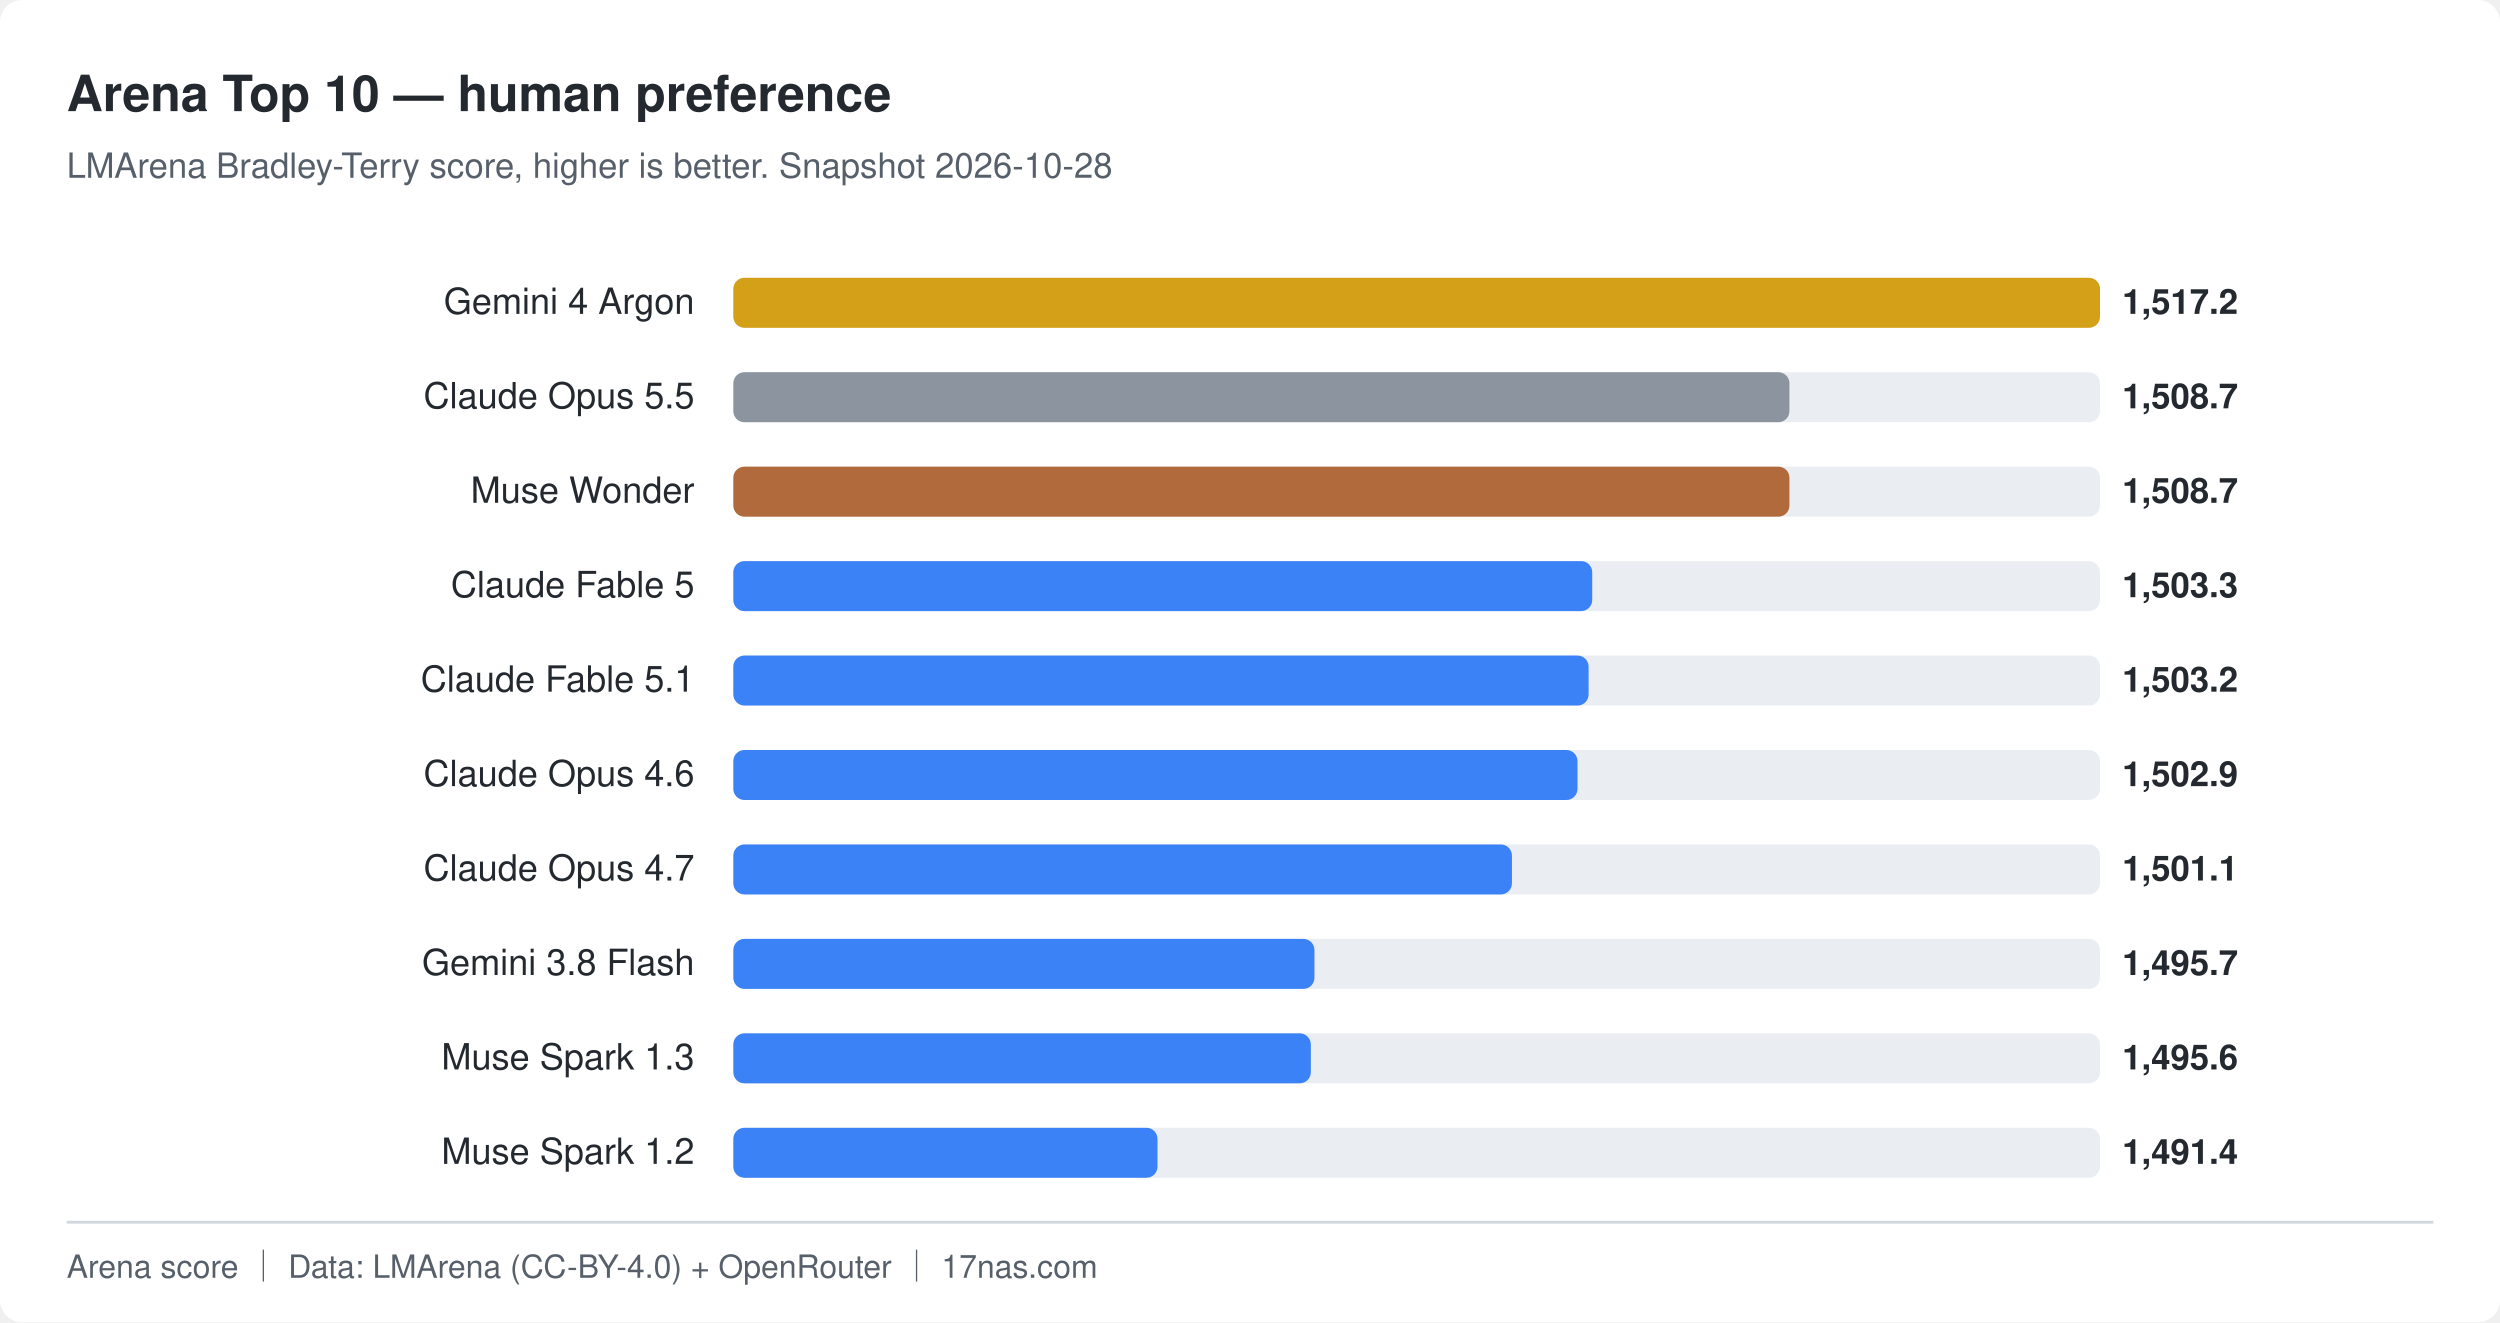
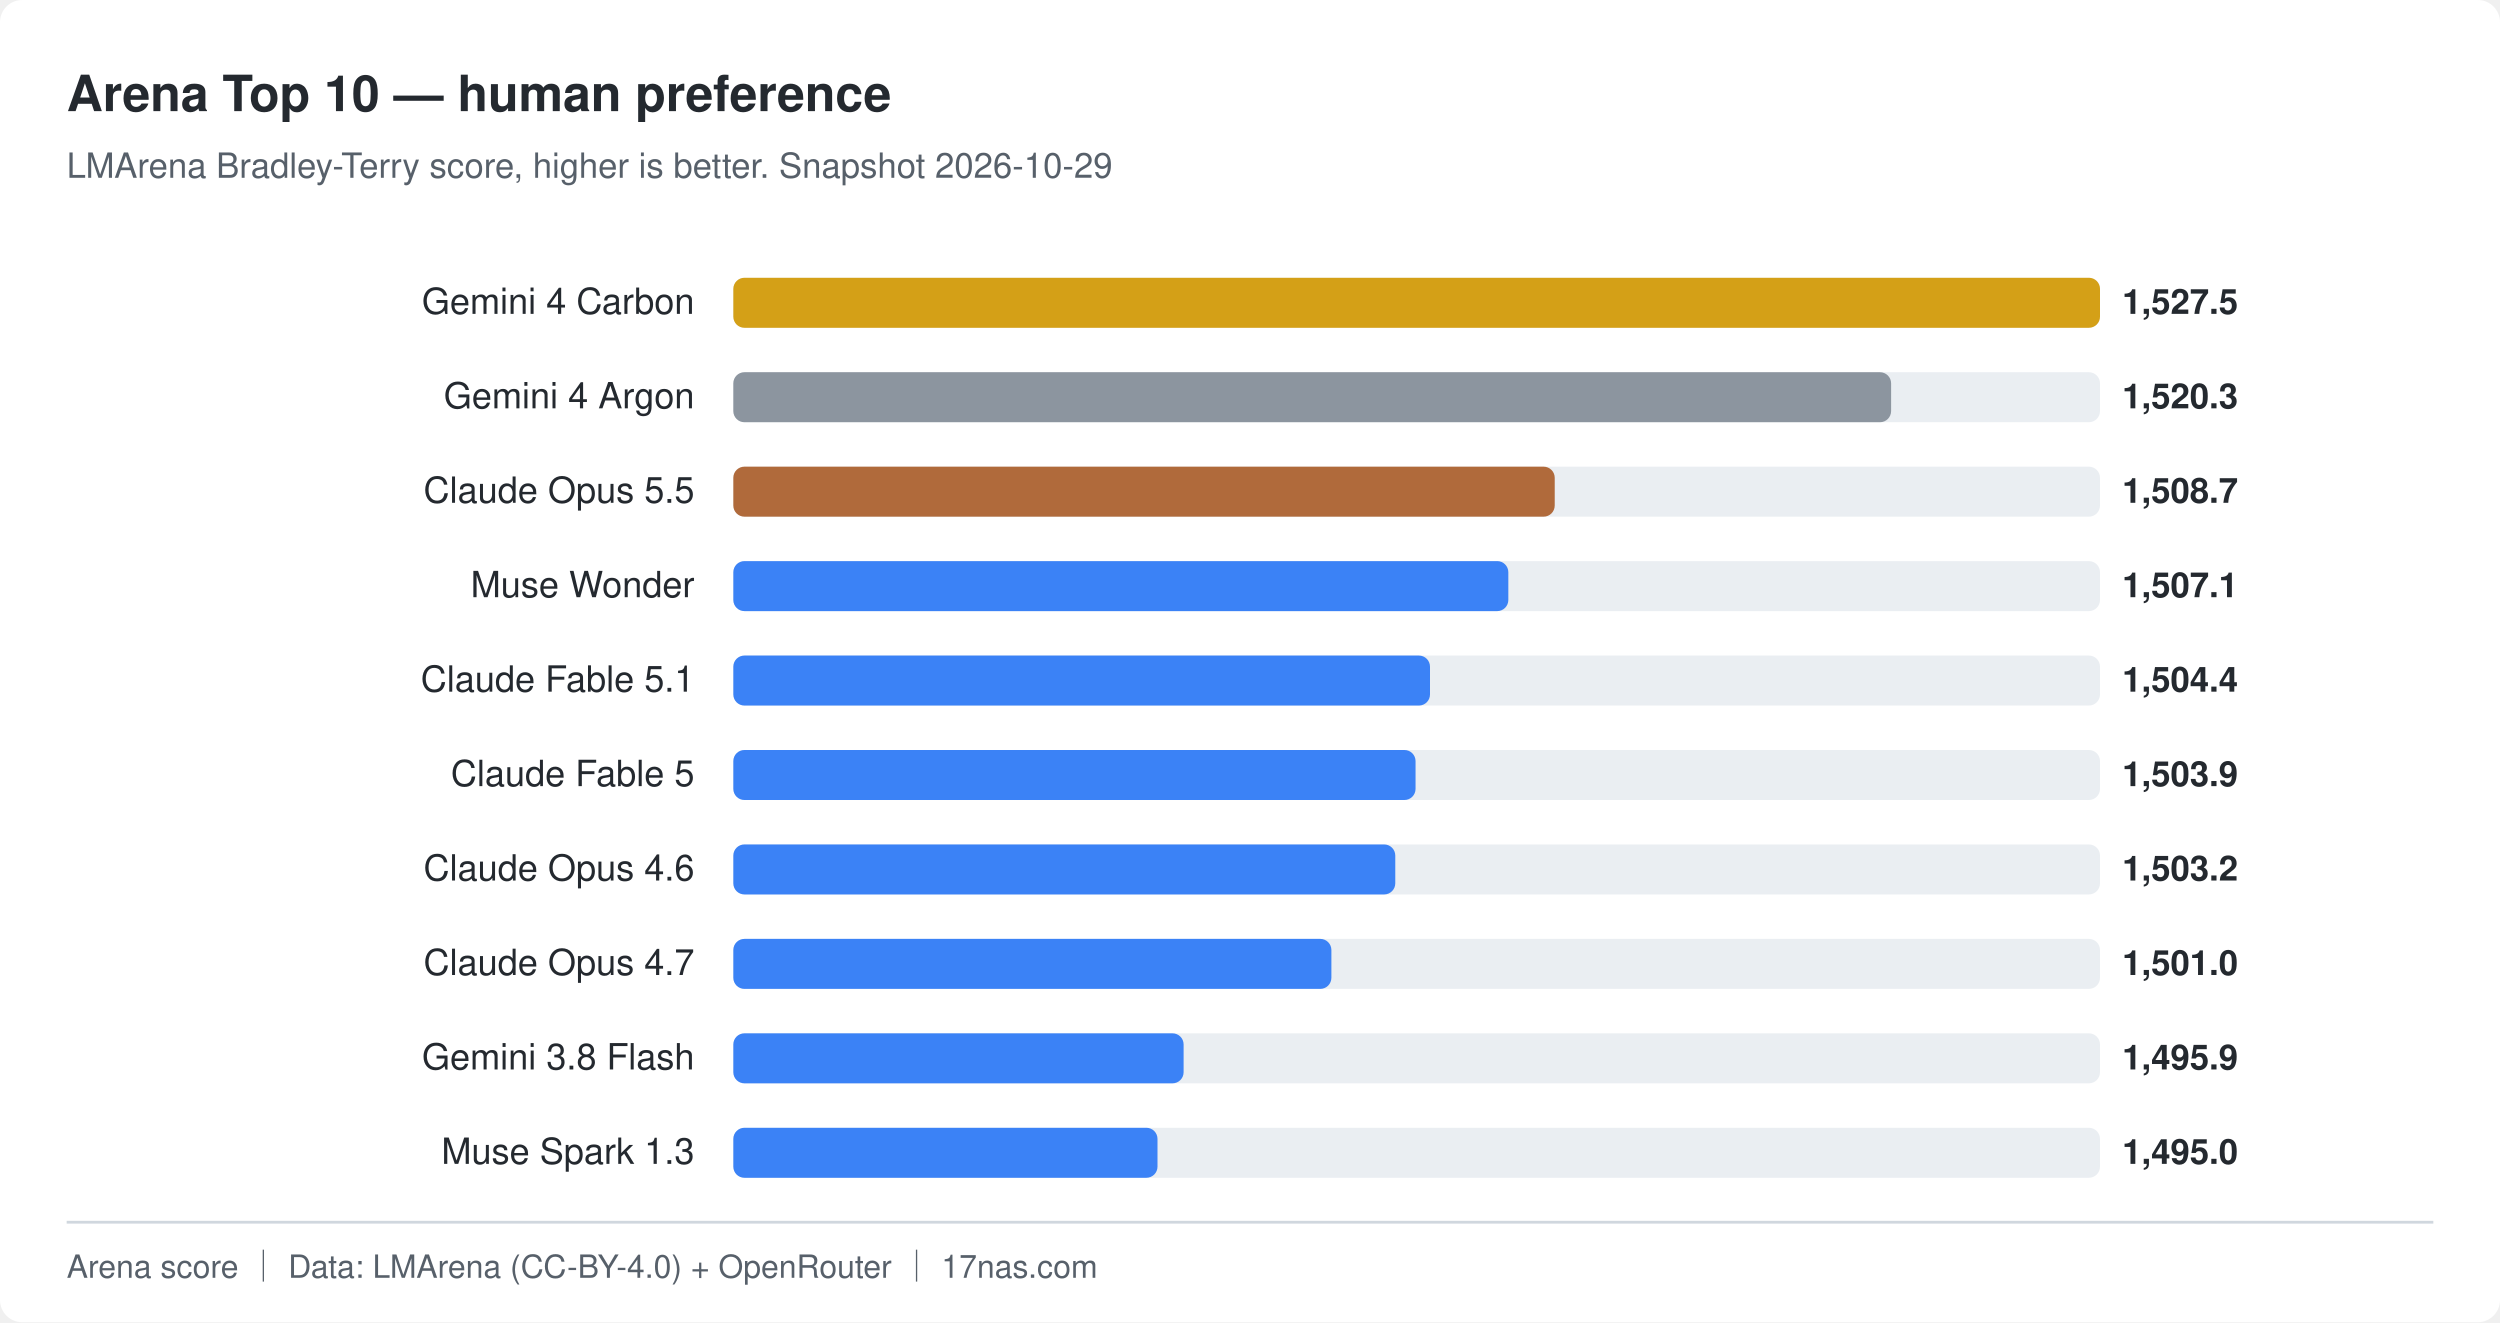
<svg xmlns="http://www.w3.org/2000/svg" width="900" height="476" viewBox="0 0 900 476" role="img" aria-label="Arena Top 10 — human preference">
  <style>
    .bg { fill: #ffffff; }
    .fg { fill: #24292f; }
    .muted { fill: #57606a; }
    .track { fill: #eaeef2; }
    .axis { stroke: #d0d7de; }
    @media (prefers-color-scheme: dark) {
      .bg { fill: #0d1117; }
      .fg { fill: #e6edf3; }
      .muted { fill: #8b949e; }
      .track { fill: #21262d; }
      .axis { stroke: #30363d; }
    }
  </style>
  <rect class="bg" x="0" y="0" width="900" height="476" rx="8" />
  <text class="fg" x="24" y="40" font-family="-apple-system,BlinkMacSystemFont,Segoe UI,Helvetica,Arial,sans-serif" font-size="18" font-weight="600">Arena Top 10 — human preference</text>
-   <text class="muted" x="24" y="64" font-family="-apple-system,BlinkMacSystemFont,Segoe UI,Helvetica,Arial,sans-serif" font-size="12.5">LMArena Bradley-Terry score, higher is better. Snapshot 2026-10-28</text>
-   <text class="fg" x="250" y="113" text-anchor="end" font-family="-apple-system,BlinkMacSystemFont,Segoe UI,Helvetica,Arial,sans-serif" font-size="13">Gemini 4 Argon</text>
+   <text class="muted" x="24" y="64" font-family="-apple-system,BlinkMacSystemFont,Segoe UI,Helvetica,Arial,sans-serif" font-size="12.5">LMArena Bradley-Terry score, higher is better. Snapshot 2026-10-29</text>
+   <text class="fg" x="250" y="113" text-anchor="end" font-family="-apple-system,BlinkMacSystemFont,Segoe UI,Helvetica,Arial,sans-serif" font-size="13">Gemini 4 Carbon</text>
  <rect class="track" x="264" y="100" width="492" height="18" rx="4" />
  <rect x="264" y="100" width="492.0" height="18" rx="4" fill="#d4a017" />
-   <text class="fg" x="764" y="113" font-family="-apple-system,BlinkMacSystemFont,Segoe UI,Helvetica,Arial,sans-serif" font-size="12.5" font-weight="600">1,517.2</text>
-   <text class="fg" x="250" y="147" text-anchor="end" font-family="-apple-system,BlinkMacSystemFont,Segoe UI,Helvetica,Arial,sans-serif" font-size="13">Claude Opus 5.5</text>
+   <text class="fg" x="764" y="113" font-family="-apple-system,BlinkMacSystemFont,Segoe UI,Helvetica,Arial,sans-serif" font-size="12.5" font-weight="600">1,527.5</text>
+   <text class="fg" x="250" y="147" text-anchor="end" font-family="-apple-system,BlinkMacSystemFont,Segoe UI,Helvetica,Arial,sans-serif" font-size="13">Gemini 4 Argon</text>
  <rect class="track" x="264" y="134" width="492" height="18" rx="4" />
-   <rect x="264" y="134" width="380.2" height="18" rx="4" fill="#8c959f" />
-   <text class="fg" x="764" y="147" font-family="-apple-system,BlinkMacSystemFont,Segoe UI,Helvetica,Arial,sans-serif" font-size="12.5" font-weight="600">1,508.7</text>
-   <text class="fg" x="250" y="181" text-anchor="end" font-family="-apple-system,BlinkMacSystemFont,Segoe UI,Helvetica,Arial,sans-serif" font-size="13">Muse Wonder</text>
+   <rect x="264" y="134" width="416.8" height="18" rx="4" fill="#8c959f" />
+   <text class="fg" x="764" y="147" font-family="-apple-system,BlinkMacSystemFont,Segoe UI,Helvetica,Arial,sans-serif" font-size="12.5" font-weight="600">1,520.3</text>
+   <text class="fg" x="250" y="181" text-anchor="end" font-family="-apple-system,BlinkMacSystemFont,Segoe UI,Helvetica,Arial,sans-serif" font-size="13">Claude Opus 5.5</text>
  <rect class="track" x="264" y="168" width="492" height="18" rx="4" />
-   <rect x="264" y="168" width="380.2" height="18" rx="4" fill="#b06a3b" />
+   <rect x="264" y="168" width="295.7" height="18" rx="4" fill="#b06a3b" />
  <text class="fg" x="764" y="181" font-family="-apple-system,BlinkMacSystemFont,Segoe UI,Helvetica,Arial,sans-serif" font-size="12.5" font-weight="600">1,508.7</text>
-   <text class="fg" x="250" y="215" text-anchor="end" font-family="-apple-system,BlinkMacSystemFont,Segoe UI,Helvetica,Arial,sans-serif" font-size="13">Claude Fable 5</text>
+   <text class="fg" x="250" y="215" text-anchor="end" font-family="-apple-system,BlinkMacSystemFont,Segoe UI,Helvetica,Arial,sans-serif" font-size="13">Muse Wonder</text>
  <rect class="track" x="264" y="202" width="492" height="18" rx="4" />
-   <rect x="264" y="202" width="309.2" height="18" rx="4" fill="#3b82f6" />
-   <text class="fg" x="764" y="215" font-family="-apple-system,BlinkMacSystemFont,Segoe UI,Helvetica,Arial,sans-serif" font-size="12.5" font-weight="600">1,503.3</text>
+   <rect x="264" y="202" width="279.0" height="18" rx="4" fill="#3b82f6" />
+   <text class="fg" x="764" y="215" font-family="-apple-system,BlinkMacSystemFont,Segoe UI,Helvetica,Arial,sans-serif" font-size="12.5" font-weight="600">1,507.1</text>
  <text class="fg" x="250" y="249" text-anchor="end" font-family="-apple-system,BlinkMacSystemFont,Segoe UI,Helvetica,Arial,sans-serif" font-size="13">Claude Fable 5.1</text>
  <rect class="track" x="264" y="236" width="492" height="18" rx="4" />
-   <rect x="264" y="236" width="307.9" height="18" rx="4" fill="#3b82f6" />
-   <text class="fg" x="764" y="249" font-family="-apple-system,BlinkMacSystemFont,Segoe UI,Helvetica,Arial,sans-serif" font-size="12.5" font-weight="600">1,503.2</text>
-   <text class="fg" x="250" y="283" text-anchor="end" font-family="-apple-system,BlinkMacSystemFont,Segoe UI,Helvetica,Arial,sans-serif" font-size="13">Claude Opus 4.6</text>
+   <rect x="264" y="236" width="250.8" height="18" rx="4" fill="#3b82f6" />
+   <text class="fg" x="764" y="249" font-family="-apple-system,BlinkMacSystemFont,Segoe UI,Helvetica,Arial,sans-serif" font-size="12.5" font-weight="600">1,504.4</text>
+   <text class="fg" x="250" y="283" text-anchor="end" font-family="-apple-system,BlinkMacSystemFont,Segoe UI,Helvetica,Arial,sans-serif" font-size="13">Claude Fable 5</text>
  <rect class="track" x="264" y="270" width="492" height="18" rx="4" />
-   <rect x="264" y="270" width="303.9" height="18" rx="4" fill="#3b82f6" />
-   <text class="fg" x="764" y="283" font-family="-apple-system,BlinkMacSystemFont,Segoe UI,Helvetica,Arial,sans-serif" font-size="12.5" font-weight="600">1,502.9</text>
-   <text class="fg" x="250" y="317" text-anchor="end" font-family="-apple-system,BlinkMacSystemFont,Segoe UI,Helvetica,Arial,sans-serif" font-size="13">Claude Opus 4.7</text>
+   <rect x="264" y="270" width="245.6" height="18" rx="4" fill="#3b82f6" />
+   <text class="fg" x="764" y="283" font-family="-apple-system,BlinkMacSystemFont,Segoe UI,Helvetica,Arial,sans-serif" font-size="12.5" font-weight="600">1,503.9</text>
+   <text class="fg" x="250" y="317" text-anchor="end" font-family="-apple-system,BlinkMacSystemFont,Segoe UI,Helvetica,Arial,sans-serif" font-size="13">Claude Opus 4.6</text>
  <rect class="track" x="264" y="304" width="492" height="18" rx="4" />
-   <rect x="264" y="304" width="280.3" height="18" rx="4" fill="#3b82f6" />
-   <text class="fg" x="764" y="317" font-family="-apple-system,BlinkMacSystemFont,Segoe UI,Helvetica,Arial,sans-serif" font-size="12.5" font-weight="600">1,501.1</text>
-   <text class="fg" x="250" y="351" text-anchor="end" font-family="-apple-system,BlinkMacSystemFont,Segoe UI,Helvetica,Arial,sans-serif" font-size="13">Gemini 3.8 Flash</text>
+   <rect x="264" y="304" width="238.3" height="18" rx="4" fill="#3b82f6" />
+   <text class="fg" x="764" y="317" font-family="-apple-system,BlinkMacSystemFont,Segoe UI,Helvetica,Arial,sans-serif" font-size="12.5" font-weight="600">1,503.2</text>
+   <text class="fg" x="250" y="351" text-anchor="end" font-family="-apple-system,BlinkMacSystemFont,Segoe UI,Helvetica,Arial,sans-serif" font-size="13">Claude Opus 4.7</text>
  <rect class="track" x="264" y="338" width="492" height="18" rx="4" />
-   <rect x="264" y="338" width="209.2" height="18" rx="4" fill="#3b82f6" />
-   <text class="fg" x="764" y="351" font-family="-apple-system,BlinkMacSystemFont,Segoe UI,Helvetica,Arial,sans-serif" font-size="12.5" font-weight="600">1,495.7</text>
-   <text class="fg" x="250" y="385" text-anchor="end" font-family="-apple-system,BlinkMacSystemFont,Segoe UI,Helvetica,Arial,sans-serif" font-size="13">Muse Spark 1.3</text>
+   <rect x="264" y="338" width="215.3" height="18" rx="4" fill="#3b82f6" />
+   <text class="fg" x="764" y="351" font-family="-apple-system,BlinkMacSystemFont,Segoe UI,Helvetica,Arial,sans-serif" font-size="12.5" font-weight="600">1,501.0</text>
+   <text class="fg" x="250" y="385" text-anchor="end" font-family="-apple-system,BlinkMacSystemFont,Segoe UI,Helvetica,Arial,sans-serif" font-size="13">Gemini 3.8 Flash</text>
  <rect class="track" x="264" y="372" width="492" height="18" rx="4" />
-   <rect x="264" y="372" width="207.9" height="18" rx="4" fill="#3b82f6" />
-   <text class="fg" x="764" y="385" font-family="-apple-system,BlinkMacSystemFont,Segoe UI,Helvetica,Arial,sans-serif" font-size="12.5" font-weight="600">1,495.6</text>
-   <text class="fg" x="250" y="419" text-anchor="end" font-family="-apple-system,BlinkMacSystemFont,Segoe UI,Helvetica,Arial,sans-serif" font-size="13">Muse Spark 1.2</text>
+   <rect x="264" y="372" width="162.1" height="18" rx="4" fill="#3b82f6" />
+   <text class="fg" x="764" y="385" font-family="-apple-system,BlinkMacSystemFont,Segoe UI,Helvetica,Arial,sans-serif" font-size="12.5" font-weight="600">1,495.9</text>
+   <text class="fg" x="250" y="419" text-anchor="end" font-family="-apple-system,BlinkMacSystemFont,Segoe UI,Helvetica,Arial,sans-serif" font-size="13">Muse Spark 1.3</text>
  <rect class="track" x="264" y="406" width="492" height="18" rx="4" />
  <rect x="264" y="406" width="152.7" height="18" rx="4" fill="#3b82f6" />
-   <text class="fg" x="764" y="419" font-family="-apple-system,BlinkMacSystemFont,Segoe UI,Helvetica,Arial,sans-serif" font-size="12.5" font-weight="600">1,491.4</text>
+   <text class="fg" x="764" y="419" font-family="-apple-system,BlinkMacSystemFont,Segoe UI,Helvetica,Arial,sans-serif" font-size="12.5" font-weight="600">1,495.0</text>
  <line class="axis" x1="24" y1="440" x2="876" y2="440" stroke-width="1" />
  <text class="muted" x="24" y="460" font-family="-apple-system,BlinkMacSystemFont,Segoe UI,Helvetica,Arial,sans-serif" font-size="11.5">Arena score ｜ Data: LMArena (CC-BY-4.0) + OpenRouter ｜ 17nas.com</text>
</svg>
